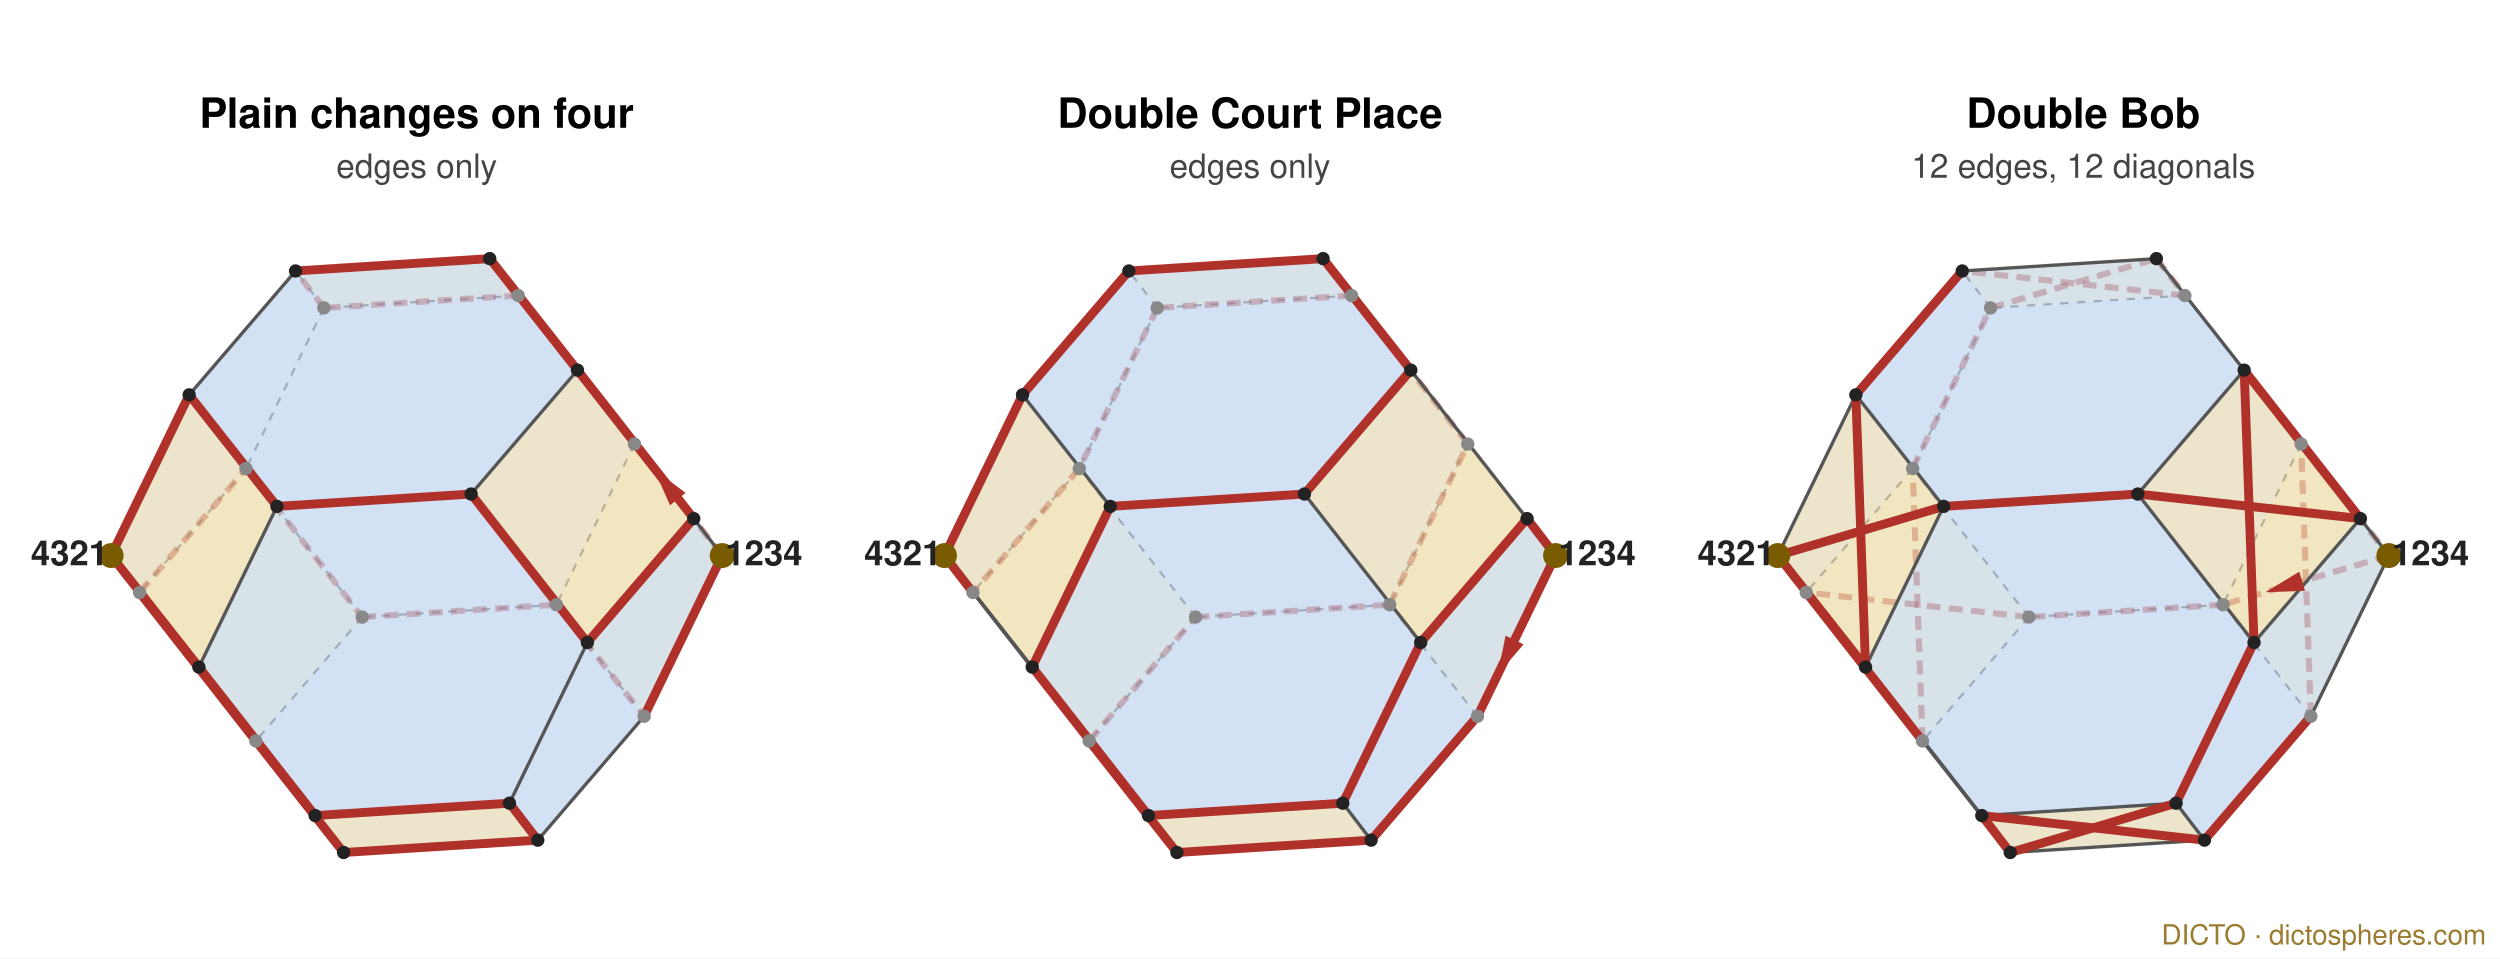
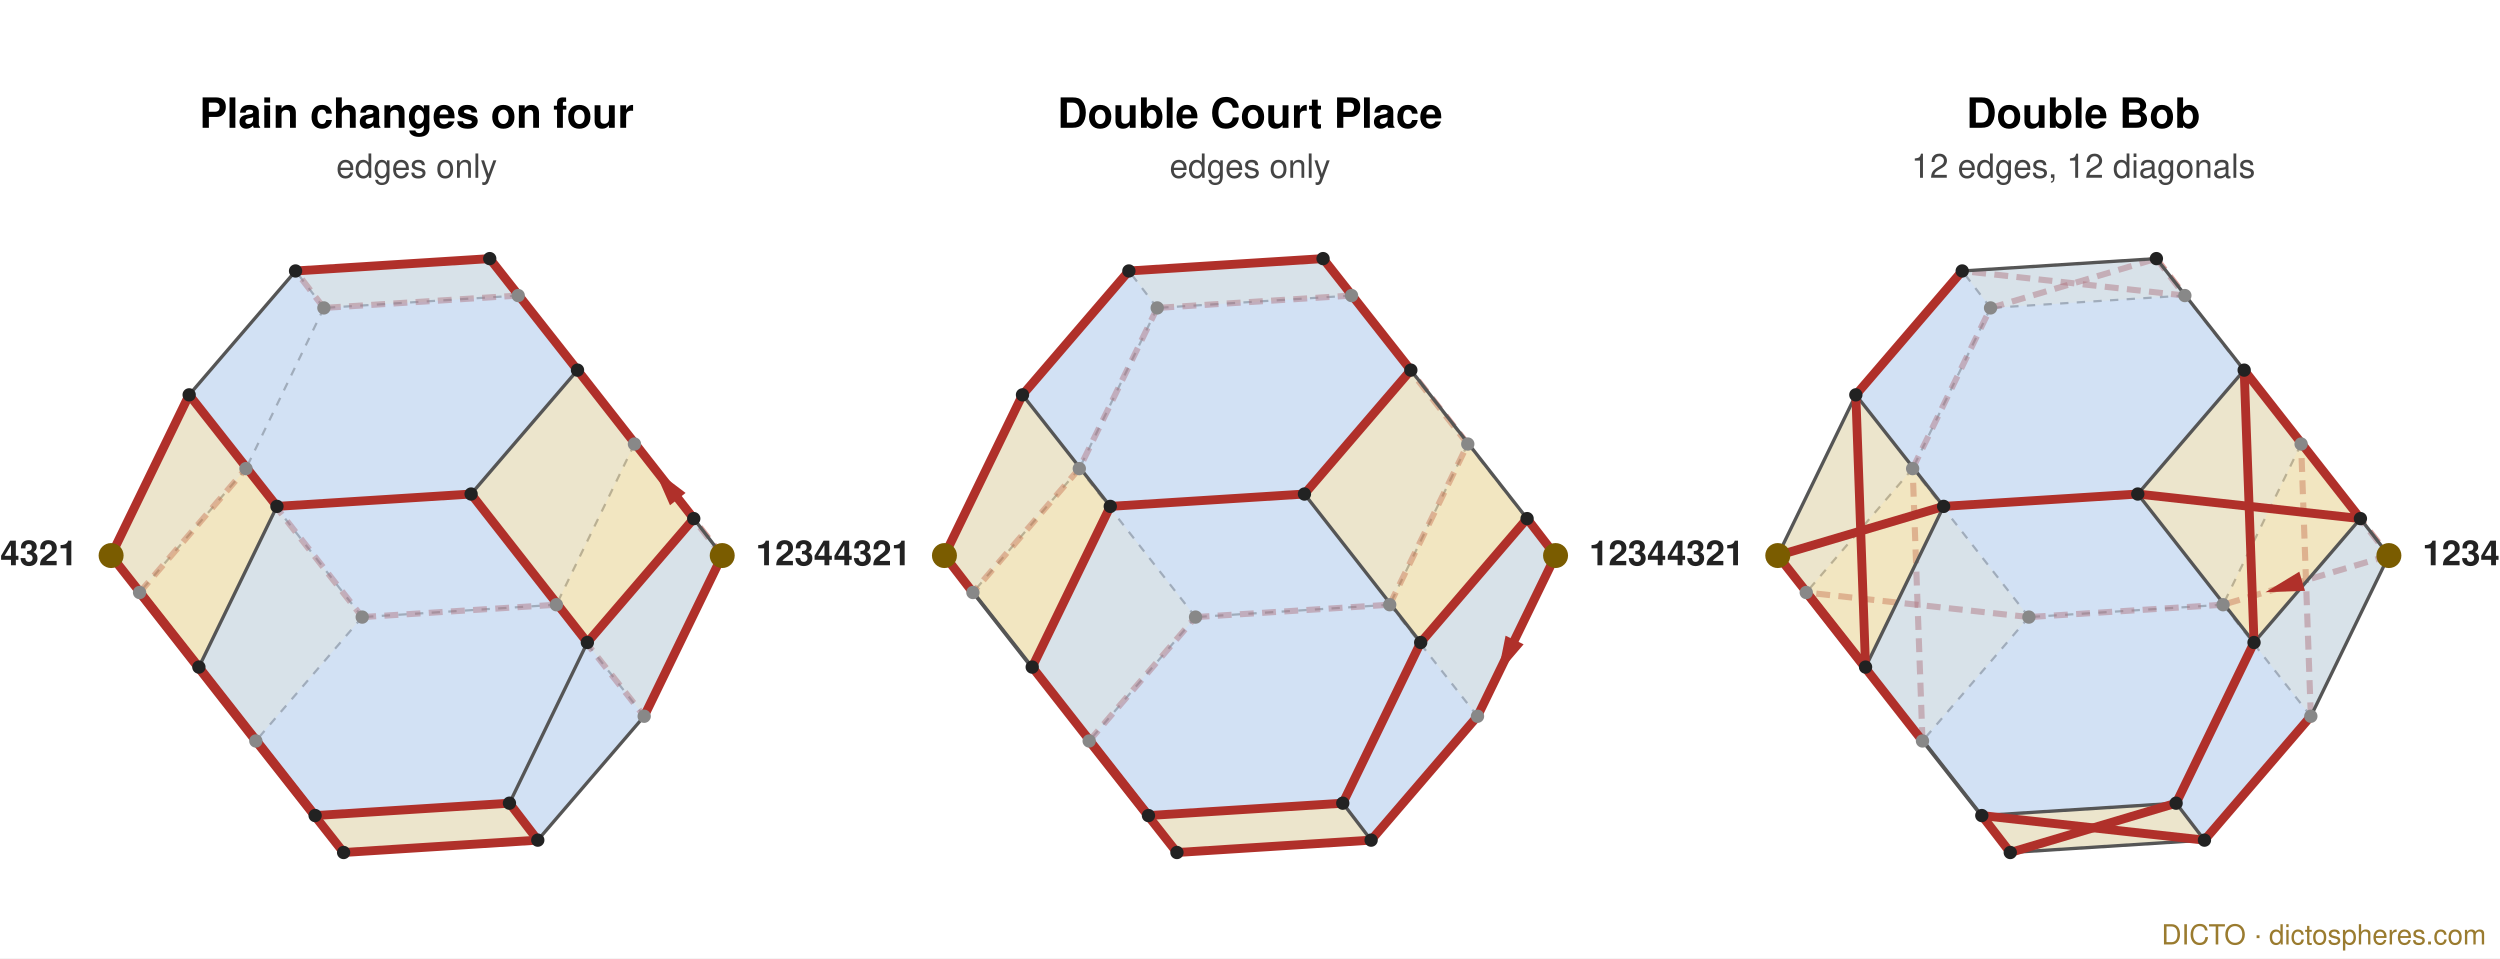
<svg xmlns="http://www.w3.org/2000/svg" width="1800" height="690" viewBox="0 0 1800 690">
  <rect width="1800" height="690" fill="white" />
  <polygon points="233.2,221.7 373.1,212.8 456.8,319.7 400.6,435.4 260.8,444.3 177.1,337.4" fill="#a9c6ea" fill-opacity="0.18" stroke="none" />
  <polygon points="177.1,337.4 260.8,444.3 184.2,533.5 100.5,426.6" fill="#e8cf8a" fill-opacity="0.18" stroke="none" />
  <polygon points="400.6,435.4 456.8,319.7 520.0,400.0 463.8,515.7" fill="#e8cf8a" fill-opacity="0.18" stroke="none" />
  <polygon points="184.2,533.5 260.8,444.3 400.6,435.4 463.8,515.7 387.2,604.9 247.4,613.8" fill="#a9c6ea" fill-opacity="0.18" stroke="none" />
  <polygon points="352.6,186.2 373.1,212.8 233.2,221.7 212.8,195.1" fill="#e8cf8a" fill-opacity="0.18" stroke="none" />
  <polygon points="136.2,284.3 212.8,195.1 233.2,221.7 177.1,337.4 100.5,426.6 80.0,400.0" fill="#a9c6ea" fill-opacity="0.18" stroke="none" />
  <polygon points="415.8,266.5 499.5,373.4 520.0,400.0 456.8,319.7 373.1,212.8 352.6,186.2" fill="#a9c6ea" fill-opacity="0.18" stroke="none" />
  <line x1="520.0" y1="400.0" x2="456.8" y2="319.7" stroke="#999" stroke-width="1.60" stroke-dasharray="6.0,6.0" />
  <line x1="456.8" y1="319.7" x2="373.1" y2="212.8" stroke="#999" stroke-width="1.60" stroke-dasharray="6.0,6.0" />
  <line x1="456.8" y1="319.7" x2="400.6" y2="435.4" stroke="#999" stroke-width="1.60" stroke-dasharray="6.0,6.0" />
  <line x1="373.1" y1="212.8" x2="352.6" y2="186.2" stroke="#999" stroke-width="1.60" stroke-dasharray="6.0,6.0" />
  <line x1="373.1" y1="212.8" x2="233.2" y2="221.7" stroke="#999" stroke-width="1.60" stroke-dasharray="6.0,6.0" />
  <line x1="463.8" y1="515.7" x2="400.6" y2="435.4" stroke="#999" stroke-width="1.60" stroke-dasharray="6.0,6.0" />
  <line x1="400.6" y1="435.4" x2="260.8" y2="444.3" stroke="#999" stroke-width="1.60" stroke-dasharray="6.0,6.0" />
  <line x1="260.8" y1="444.3" x2="184.2" y2="533.5" stroke="#999" stroke-width="1.60" stroke-dasharray="6.0,6.0" />
  <line x1="260.8" y1="444.3" x2="177.1" y2="337.4" stroke="#999" stroke-width="1.60" stroke-dasharray="6.0,6.0" />
  <line x1="233.2" y1="221.7" x2="212.8" y2="195.1" stroke="#999" stroke-width="1.60" stroke-dasharray="6.0,6.0" />
  <line x1="233.2" y1="221.7" x2="177.1" y2="337.4" stroke="#999" stroke-width="1.60" stroke-dasharray="6.0,6.0" />
  <line x1="177.1" y1="337.4" x2="100.5" y2="426.6" stroke="#999" stroke-width="1.60" stroke-dasharray="6.0,6.0" />
  <line x1="520.0" y1="400.0" x2="456.8" y2="319.7" stroke="#b0302a" stroke-opacity="0.45" stroke-width="4.40" stroke-dasharray="10.0,6.0" />
  <line x1="456.8" y1="319.7" x2="373.1" y2="212.8" stroke="#b0302a" stroke-opacity="0.45" stroke-width="4.40" stroke-dasharray="10.0,6.0" />
  <line x1="373.1" y1="212.8" x2="233.2" y2="221.7" stroke="#b0302a" stroke-opacity="0.45" stroke-width="4.40" stroke-dasharray="10.0,6.0" />
  <line x1="233.2" y1="221.7" x2="212.8" y2="195.1" stroke="#b0302a" stroke-opacity="0.45" stroke-width="4.40" stroke-dasharray="10.0,6.0" />
  <line x1="100.5" y1="426.6" x2="177.1" y2="337.4" stroke="#b0302a" stroke-opacity="0.45" stroke-width="4.40" stroke-dasharray="10.0,6.0" />
  <line x1="177.1" y1="337.4" x2="260.8" y2="444.3" stroke="#b0302a" stroke-opacity="0.45" stroke-width="4.40" stroke-dasharray="10.0,6.0" />
  <line x1="260.8" y1="444.3" x2="400.6" y2="435.4" stroke="#b0302a" stroke-opacity="0.45" stroke-width="4.40" stroke-dasharray="10.0,6.0" />
  <line x1="400.6" y1="435.4" x2="463.8" y2="515.7" stroke="#b0302a" stroke-opacity="0.45" stroke-width="4.40" stroke-dasharray="10.0,6.0" />
  <polygon points="80.0,400.0 100.5,426.6 184.2,533.5 247.4,613.8 226.9,587.2 143.2,480.3" fill="#a9c6ea" fill-opacity="0.42" stroke="none" />
  <polygon points="387.2,604.9 463.8,515.7 520.0,400.0 499.5,373.4 422.9,462.6 366.8,578.3" fill="#a9c6ea" fill-opacity="0.42" stroke="none" />
  <polygon points="226.9,587.2 247.4,613.8 387.2,604.9 366.8,578.3" fill="#e8cf8a" fill-opacity="0.42" stroke="none" />
  <polygon points="199.4,364.6 339.2,355.7 415.8,266.5 352.6,186.2 212.8,195.1 136.2,284.3" fill="#a9c6ea" fill-opacity="0.42" stroke="none" />
  <polygon points="80.0,400.0 143.2,480.3 199.4,364.6 136.2,284.3" fill="#e8cf8a" fill-opacity="0.42" stroke="none" />
  <polygon points="422.9,462.6 499.5,373.4 415.8,266.5 339.2,355.7" fill="#e8cf8a" fill-opacity="0.42" stroke="none" />
  <polygon points="226.9,587.2 366.8,578.3 422.9,462.6 339.2,355.7 199.4,364.6 143.2,480.3" fill="#a9c6ea" fill-opacity="0.42" stroke="none" />
  <line x1="520.0" y1="400.0" x2="499.5" y2="373.4" stroke="#555" stroke-width="2.40" />
  <line x1="520.0" y1="400.0" x2="463.8" y2="515.7" stroke="#555" stroke-width="2.40" />
  <line x1="499.5" y1="373.4" x2="415.8" y2="266.5" stroke="#555" stroke-width="2.40" />
  <line x1="499.5" y1="373.4" x2="422.9" y2="462.6" stroke="#555" stroke-width="2.40" />
  <line x1="415.8" y1="266.5" x2="352.6" y2="186.2" stroke="#555" stroke-width="2.40" />
  <line x1="415.8" y1="266.5" x2="339.2" y2="355.7" stroke="#555" stroke-width="2.40" />
  <line x1="352.6" y1="186.2" x2="212.8" y2="195.1" stroke="#555" stroke-width="2.40" />
  <line x1="463.8" y1="515.7" x2="387.2" y2="604.9" stroke="#555" stroke-width="2.40" />
  <line x1="387.2" y1="604.9" x2="247.4" y2="613.8" stroke="#555" stroke-width="2.40" />
  <line x1="387.2" y1="604.9" x2="366.8" y2="578.3" stroke="#555" stroke-width="2.40" />
  <line x1="247.4" y1="613.8" x2="184.2" y2="533.5" stroke="#555" stroke-width="2.40" />
  <line x1="247.4" y1="613.8" x2="226.9" y2="587.2" stroke="#555" stroke-width="2.40" />
  <line x1="184.2" y1="533.5" x2="100.5" y2="426.6" stroke="#555" stroke-width="2.40" />
  <line x1="422.9" y1="462.6" x2="339.2" y2="355.7" stroke="#555" stroke-width="2.40" />
  <line x1="422.9" y1="462.6" x2="366.8" y2="578.3" stroke="#555" stroke-width="2.40" />
  <line x1="339.2" y1="355.7" x2="199.4" y2="364.6" stroke="#555" stroke-width="2.40" />
  <line x1="366.8" y1="578.3" x2="226.9" y2="587.2" stroke="#555" stroke-width="2.40" />
  <line x1="226.9" y1="587.2" x2="143.2" y2="480.3" stroke="#555" stroke-width="2.40" />
  <line x1="199.4" y1="364.6" x2="143.2" y2="480.3" stroke="#555" stroke-width="2.40" />
  <line x1="199.4" y1="364.6" x2="136.2" y2="284.3" stroke="#555" stroke-width="2.40" />
  <line x1="143.2" y1="480.3" x2="80.0" y2="400.0" stroke="#555" stroke-width="2.40" />
  <line x1="212.8" y1="195.1" x2="136.2" y2="284.3" stroke="#555" stroke-width="2.40" />
  <line x1="100.5" y1="426.6" x2="80.0" y2="400.0" stroke="#555" stroke-width="2.40" />
  <line x1="136.2" y1="284.3" x2="80.0" y2="400.0" stroke="#555" stroke-width="2.40" />
  <line x1="212.8" y1="195.1" x2="352.6" y2="186.2" stroke="#b0302a" stroke-width="6.40" stroke-linecap="round" />
  <line x1="352.6" y1="186.2" x2="415.8" y2="266.5" stroke="#b0302a" stroke-width="6.40" stroke-linecap="round" />
  <line x1="415.8" y1="266.5" x2="499.5" y2="373.4" stroke="#b0302a" stroke-width="6.40" stroke-linecap="round" />
  <line x1="499.5" y1="373.4" x2="422.9" y2="462.6" stroke="#b0302a" stroke-width="6.40" stroke-linecap="round" />
  <line x1="422.9" y1="462.6" x2="339.2" y2="355.7" stroke="#b0302a" stroke-width="6.40" stroke-linecap="round" />
  <line x1="339.2" y1="355.7" x2="199.4" y2="364.6" stroke="#b0302a" stroke-width="6.40" stroke-linecap="round" />
  <line x1="199.4" y1="364.6" x2="136.2" y2="284.3" stroke="#b0302a" stroke-width="6.40" stroke-linecap="round" />
  <line x1="136.2" y1="284.3" x2="80.0" y2="400.0" stroke="#b0302a" stroke-width="6.40" stroke-linecap="round" />
  <line x1="80.0" y1="400.0" x2="143.2" y2="480.3" stroke="#b0302a" stroke-width="6.40" stroke-linecap="round" />
  <line x1="143.2" y1="480.3" x2="226.9" y2="587.2" stroke="#b0302a" stroke-width="6.40" stroke-linecap="round" />
  <line x1="226.9" y1="587.2" x2="366.8" y2="578.3" stroke="#b0302a" stroke-width="6.40" stroke-linecap="round" />
  <line x1="366.8" y1="578.3" x2="387.2" y2="604.9" stroke="#b0302a" stroke-width="6.40" stroke-linecap="round" />
  <line x1="387.2" y1="604.9" x2="247.4" y2="613.8" stroke="#b0302a" stroke-width="6.40" stroke-linecap="round" />
  <line x1="247.4" y1="613.8" x2="184.2" y2="533.5" stroke="#b0302a" stroke-width="6.40" stroke-linecap="round" />
  <line x1="184.2" y1="533.5" x2="100.5" y2="426.6" stroke="#b0302a" stroke-width="6.40" stroke-linecap="round" />
  <line x1="463.8" y1="515.7" x2="520.0" y2="400.0" stroke="#b0302a" stroke-width="6.40" stroke-linecap="round" />
  <polygon points="470.9,337.7 493.6,354.9 482.4,363.8" fill="#b0302a" />
  <circle cx="520.0" cy="400.0" r="9.0" fill="#7a5c00" />
-   <text x="550.0" y="407.0" font-size="25.0" font-weight="bold" text-anchor="middle" fill="#222" font-family="Helvetica, Arial, sans-serif">1234</text>
+   <text x="572.0" y="407.0" font-size="25.0" font-weight="bold" text-anchor="middle" fill="#222" font-family="Helvetica, Arial, sans-serif">1234</text>
  <circle cx="456.8" cy="319.7" r="4.8" fill="#888" />
  <circle cx="499.5" cy="373.4" r="4.8" fill="#222" />
  <circle cx="415.8" cy="266.5" r="4.8" fill="#222" />
  <circle cx="373.1" cy="212.8" r="4.8" fill="#888" />
  <circle cx="352.6" cy="186.2" r="4.8" fill="#222" />
  <circle cx="463.8" cy="515.7" r="4.8" fill="#888" />
  <circle cx="400.6" cy="435.4" r="4.8" fill="#888" />
  <circle cx="387.2" cy="604.9" r="4.8" fill="#222" />
  <circle cx="247.4" cy="613.8" r="4.8" fill="#222" />
  <circle cx="260.8" cy="444.3" r="4.8" fill="#888" />
  <circle cx="184.2" cy="533.5" r="4.8" fill="#888" />
  <circle cx="422.9" cy="462.6" r="4.8" fill="#222" />
  <circle cx="339.2" cy="355.7" r="4.8" fill="#222" />
  <circle cx="366.8" cy="578.3" r="4.8" fill="#222" />
  <circle cx="226.9" cy="587.2" r="4.8" fill="#222" />
  <circle cx="199.4" cy="364.6" r="4.8" fill="#222" />
  <circle cx="143.2" cy="480.3" r="4.8" fill="#222" />
  <circle cx="233.2" cy="221.7" r="4.8" fill="#888" />
  <circle cx="212.8" cy="195.1" r="4.8" fill="#222" />
  <circle cx="177.1" cy="337.4" r="4.8" fill="#888" />
  <circle cx="100.5" cy="426.6" r="4.8" fill="#888" />
  <circle cx="136.2" cy="284.3" r="4.8" fill="#222" />
  <circle cx="80.0" cy="400.0" r="9.0" fill="#7a5c00" />
-   <text x="50.0" y="407.0" font-size="25.0" font-weight="bold" text-anchor="middle" fill="#222" font-family="Helvetica, Arial, sans-serif">4321</text>
+   <text x="28.0" y="407.0" font-size="25.0" font-weight="bold" text-anchor="middle" fill="#222" font-family="Helvetica, Arial, sans-serif">4321</text>
  <text x="300" y="92.0" font-size="30.0" font-weight="bold" text-anchor="middle" font-family="Helvetica, Arial, sans-serif">Plain changes on four</text>
  <text x="300" y="128.0" font-size="24.0" text-anchor="middle" fill="#444" font-family="Helvetica, Arial, sans-serif">edges only</text>
  <polygon points="833.2,221.7 973.1,212.8 1056.8,319.7 1000.6,435.4 860.8,444.3 777.1,337.4" fill="#a9c6ea" fill-opacity="0.18" stroke="none" />
  <polygon points="777.1,337.4 860.8,444.3 784.2,533.5 700.5,426.6" fill="#e8cf8a" fill-opacity="0.18" stroke="none" />
  <polygon points="1000.6,435.4 1056.8,319.7 1120.0,400.0 1063.8,515.7" fill="#e8cf8a" fill-opacity="0.18" stroke="none" />
  <polygon points="784.2,533.5 860.8,444.3 1000.6,435.4 1063.8,515.7 987.2,604.9 847.4,613.8" fill="#a9c6ea" fill-opacity="0.18" stroke="none" />
  <polygon points="952.6,186.2 973.1,212.8 833.2,221.7 812.8,195.1" fill="#e8cf8a" fill-opacity="0.18" stroke="none" />
  <polygon points="736.2,284.3 812.8,195.1 833.2,221.7 777.1,337.4 700.5,426.6 680.0,400.0" fill="#a9c6ea" fill-opacity="0.18" stroke="none" />
  <polygon points="1015.8,266.5 1099.5,373.4 1120.0,400.0 1056.8,319.7 973.1,212.8 952.6,186.2" fill="#a9c6ea" fill-opacity="0.18" stroke="none" />
  <line x1="1120.0" y1="400.0" x2="1056.8" y2="319.7" stroke="#999" stroke-width="1.60" stroke-dasharray="6.0,6.0" />
  <line x1="1056.8" y1="319.7" x2="973.1" y2="212.8" stroke="#999" stroke-width="1.60" stroke-dasharray="6.0,6.0" />
  <line x1="1056.8" y1="319.7" x2="1000.6" y2="435.4" stroke="#999" stroke-width="1.60" stroke-dasharray="6.0,6.0" />
  <line x1="973.1" y1="212.8" x2="952.6" y2="186.2" stroke="#999" stroke-width="1.60" stroke-dasharray="6.0,6.0" />
  <line x1="973.1" y1="212.8" x2="833.2" y2="221.7" stroke="#999" stroke-width="1.60" stroke-dasharray="6.0,6.0" />
  <line x1="1063.8" y1="515.7" x2="1000.6" y2="435.4" stroke="#999" stroke-width="1.60" stroke-dasharray="6.0,6.0" />
  <line x1="1000.6" y1="435.4" x2="860.8" y2="444.3" stroke="#999" stroke-width="1.60" stroke-dasharray="6.0,6.0" />
  <line x1="860.8" y1="444.3" x2="784.2" y2="533.5" stroke="#999" stroke-width="1.60" stroke-dasharray="6.0,6.0" />
  <line x1="860.8" y1="444.3" x2="777.1" y2="337.4" stroke="#999" stroke-width="1.60" stroke-dasharray="6.0,6.0" />
  <line x1="833.2" y1="221.7" x2="812.8" y2="195.1" stroke="#999" stroke-width="1.60" stroke-dasharray="6.0,6.0" />
  <line x1="833.2" y1="221.7" x2="777.1" y2="337.4" stroke="#999" stroke-width="1.60" stroke-dasharray="6.0,6.0" />
  <line x1="777.1" y1="337.4" x2="700.5" y2="426.6" stroke="#999" stroke-width="1.60" stroke-dasharray="6.0,6.0" />
  <line x1="784.2" y1="533.5" x2="860.8" y2="444.3" stroke="#b0302a" stroke-opacity="0.45" stroke-width="4.40" stroke-dasharray="10.0,6.0" />
  <line x1="860.8" y1="444.3" x2="1000.6" y2="435.4" stroke="#b0302a" stroke-opacity="0.45" stroke-width="4.40" stroke-dasharray="10.0,6.0" />
  <line x1="1000.6" y1="435.4" x2="1056.8" y2="319.7" stroke="#b0302a" stroke-opacity="0.45" stroke-width="4.40" stroke-dasharray="10.0,6.0" />
  <line x1="1056.8" y1="319.7" x2="973.1" y2="212.8" stroke="#b0302a" stroke-opacity="0.45" stroke-width="4.40" stroke-dasharray="10.0,6.0" />
  <line x1="973.1" y1="212.8" x2="833.2" y2="221.7" stroke="#b0302a" stroke-opacity="0.45" stroke-width="4.40" stroke-dasharray="10.0,6.0" />
  <line x1="833.2" y1="221.7" x2="777.1" y2="337.4" stroke="#b0302a" stroke-opacity="0.45" stroke-width="4.40" stroke-dasharray="10.0,6.0" />
  <line x1="777.1" y1="337.4" x2="700.5" y2="426.6" stroke="#b0302a" stroke-opacity="0.45" stroke-width="4.40" stroke-dasharray="10.0,6.0" />
  <polygon points="680.0,400.0 700.5,426.6 784.2,533.5 847.4,613.8 826.9,587.2 743.2,480.3" fill="#a9c6ea" fill-opacity="0.42" stroke="none" />
  <polygon points="987.2,604.9 1063.8,515.7 1120.0,400.0 1099.5,373.4 1022.9,462.6 966.8,578.3" fill="#a9c6ea" fill-opacity="0.42" stroke="none" />
  <polygon points="826.9,587.2 847.4,613.8 987.2,604.9 966.8,578.3" fill="#e8cf8a" fill-opacity="0.42" stroke="none" />
  <polygon points="799.4,364.6 939.2,355.7 1015.8,266.5 952.6,186.2 812.8,195.1 736.2,284.3" fill="#a9c6ea" fill-opacity="0.42" stroke="none" />
  <polygon points="680.0,400.0 743.2,480.3 799.4,364.6 736.2,284.3" fill="#e8cf8a" fill-opacity="0.42" stroke="none" />
  <polygon points="1022.9,462.6 1099.5,373.4 1015.8,266.5 939.2,355.7" fill="#e8cf8a" fill-opacity="0.42" stroke="none" />
  <polygon points="826.9,587.2 966.8,578.3 1022.9,462.6 939.2,355.7 799.4,364.6 743.2,480.3" fill="#a9c6ea" fill-opacity="0.42" stroke="none" />
  <line x1="1120.0" y1="400.0" x2="1099.5" y2="373.4" stroke="#555" stroke-width="2.40" />
  <line x1="1120.0" y1="400.0" x2="1063.8" y2="515.7" stroke="#555" stroke-width="2.40" />
  <line x1="1099.5" y1="373.4" x2="1015.8" y2="266.5" stroke="#555" stroke-width="2.40" />
  <line x1="1099.5" y1="373.4" x2="1022.9" y2="462.6" stroke="#555" stroke-width="2.40" />
  <line x1="1015.8" y1="266.5" x2="952.6" y2="186.2" stroke="#555" stroke-width="2.40" />
  <line x1="1015.8" y1="266.5" x2="939.2" y2="355.7" stroke="#555" stroke-width="2.40" />
  <line x1="952.6" y1="186.2" x2="812.8" y2="195.1" stroke="#555" stroke-width="2.40" />
  <line x1="1063.8" y1="515.7" x2="987.2" y2="604.9" stroke="#555" stroke-width="2.40" />
  <line x1="987.2" y1="604.9" x2="847.4" y2="613.8" stroke="#555" stroke-width="2.40" />
  <line x1="987.2" y1="604.9" x2="966.8" y2="578.3" stroke="#555" stroke-width="2.40" />
  <line x1="847.4" y1="613.8" x2="784.2" y2="533.5" stroke="#555" stroke-width="2.40" />
  <line x1="847.4" y1="613.8" x2="826.9" y2="587.2" stroke="#555" stroke-width="2.40" />
  <line x1="784.2" y1="533.5" x2="700.5" y2="426.6" stroke="#555" stroke-width="2.40" />
  <line x1="1022.9" y1="462.6" x2="939.2" y2="355.7" stroke="#555" stroke-width="2.40" />
  <line x1="1022.9" y1="462.6" x2="966.8" y2="578.3" stroke="#555" stroke-width="2.40" />
  <line x1="939.2" y1="355.7" x2="799.4" y2="364.6" stroke="#555" stroke-width="2.40" />
  <line x1="966.8" y1="578.3" x2="826.9" y2="587.2" stroke="#555" stroke-width="2.40" />
  <line x1="826.9" y1="587.2" x2="743.2" y2="480.3" stroke="#555" stroke-width="2.40" />
  <line x1="799.4" y1="364.6" x2="743.2" y2="480.3" stroke="#555" stroke-width="2.40" />
  <line x1="799.4" y1="364.6" x2="736.2" y2="284.3" stroke="#555" stroke-width="2.40" />
  <line x1="743.2" y1="480.3" x2="680.0" y2="400.0" stroke="#555" stroke-width="2.40" />
  <line x1="812.8" y1="195.1" x2="736.2" y2="284.3" stroke="#555" stroke-width="2.40" />
  <line x1="700.5" y1="426.6" x2="680.0" y2="400.0" stroke="#555" stroke-width="2.40" />
  <line x1="736.2" y1="284.3" x2="680.0" y2="400.0" stroke="#555" stroke-width="2.40" />
  <line x1="1120.0" y1="400.0" x2="1063.8" y2="515.7" stroke="#b0302a" stroke-width="6.40" stroke-linecap="round" />
  <line x1="1063.8" y1="515.7" x2="987.2" y2="604.9" stroke="#b0302a" stroke-width="6.40" stroke-linecap="round" />
  <line x1="987.2" y1="604.9" x2="847.4" y2="613.8" stroke="#b0302a" stroke-width="6.40" stroke-linecap="round" />
  <line x1="847.4" y1="613.8" x2="784.2" y2="533.5" stroke="#b0302a" stroke-width="6.40" stroke-linecap="round" />
  <line x1="700.5" y1="426.6" x2="680.0" y2="400.0" stroke="#b0302a" stroke-width="6.40" stroke-linecap="round" />
  <line x1="680.0" y1="400.0" x2="736.2" y2="284.3" stroke="#b0302a" stroke-width="6.40" stroke-linecap="round" />
  <line x1="736.2" y1="284.3" x2="812.8" y2="195.1" stroke="#b0302a" stroke-width="6.40" stroke-linecap="round" />
  <line x1="812.8" y1="195.1" x2="952.6" y2="186.2" stroke="#b0302a" stroke-width="6.40" stroke-linecap="round" />
  <line x1="952.6" y1="186.2" x2="1015.8" y2="266.5" stroke="#b0302a" stroke-width="6.40" stroke-linecap="round" />
  <line x1="1015.8" y1="266.5" x2="939.2" y2="355.7" stroke="#b0302a" stroke-width="6.40" stroke-linecap="round" />
  <line x1="939.2" y1="355.7" x2="799.4" y2="364.6" stroke="#b0302a" stroke-width="6.40" stroke-linecap="round" />
  <line x1="799.4" y1="364.6" x2="743.2" y2="480.3" stroke="#b0302a" stroke-width="6.40" stroke-linecap="round" />
  <line x1="743.2" y1="480.3" x2="826.9" y2="587.2" stroke="#b0302a" stroke-width="6.40" stroke-linecap="round" />
  <line x1="826.9" y1="587.2" x2="966.8" y2="578.3" stroke="#b0302a" stroke-width="6.40" stroke-linecap="round" />
  <line x1="966.8" y1="578.3" x2="1022.9" y2="462.6" stroke="#b0302a" stroke-width="6.40" stroke-linecap="round" />
  <line x1="1022.9" y1="462.6" x2="1099.5" y2="373.4" stroke="#b0302a" stroke-width="6.40" stroke-linecap="round" />
  <line x1="1099.5" y1="373.4" x2="1120.0" y2="400.0" stroke="#b0302a" stroke-width="6.40" stroke-linecap="round" />
  <polygon points="1078.4,485.6 1084.0,457.7 1097.0,463.9" fill="#b0302a" />
  <circle cx="1120.0" cy="400.0" r="9.0" fill="#7a5c00" />
-   <text x="1150.0" y="407.0" font-size="25.0" font-weight="bold" text-anchor="middle" fill="#222" font-family="Helvetica, Arial, sans-serif">1234</text>
+   <text x="1172.0" y="407.0" font-size="25.0" font-weight="bold" text-anchor="middle" fill="#222" font-family="Helvetica, Arial, sans-serif">1234</text>
  <circle cx="1056.8" cy="319.7" r="4.8" fill="#888" />
  <circle cx="1099.5" cy="373.4" r="4.8" fill="#222" />
  <circle cx="1015.8" cy="266.5" r="4.8" fill="#222" />
  <circle cx="973.1" cy="212.8" r="4.8" fill="#888" />
  <circle cx="952.6" cy="186.2" r="4.8" fill="#222" />
  <circle cx="1063.8" cy="515.7" r="4.8" fill="#888" />
  <circle cx="1000.6" cy="435.4" r="4.8" fill="#888" />
  <circle cx="987.2" cy="604.9" r="4.8" fill="#222" />
  <circle cx="847.4" cy="613.8" r="4.8" fill="#222" />
  <circle cx="860.8" cy="444.3" r="4.8" fill="#888" />
  <circle cx="784.2" cy="533.5" r="4.8" fill="#888" />
  <circle cx="1022.9" cy="462.6" r="4.8" fill="#222" />
  <circle cx="939.2" cy="355.7" r="4.8" fill="#222" />
  <circle cx="966.8" cy="578.3" r="4.8" fill="#222" />
  <circle cx="826.9" cy="587.2" r="4.8" fill="#222" />
  <circle cx="799.4" cy="364.6" r="4.8" fill="#222" />
  <circle cx="743.2" cy="480.3" r="4.8" fill="#222" />
  <circle cx="833.2" cy="221.7" r="4.8" fill="#888" />
  <circle cx="812.8" cy="195.1" r="4.8" fill="#222" />
  <circle cx="777.1" cy="337.4" r="4.8" fill="#888" />
  <circle cx="700.5" cy="426.6" r="4.8" fill="#888" />
  <circle cx="736.2" cy="284.3" r="4.8" fill="#222" />
  <circle cx="680.0" cy="400.0" r="9.0" fill="#7a5c00" />
-   <text x="650.0" y="407.0" font-size="25.0" font-weight="bold" text-anchor="middle" fill="#222" font-family="Helvetica, Arial, sans-serif">4321</text>
+   <text x="628.0" y="407.0" font-size="25.0" font-weight="bold" text-anchor="middle" fill="#222" font-family="Helvetica, Arial, sans-serif">4321</text>
  <text x="900" y="92.0" font-size="30.0" font-weight="bold" text-anchor="middle" font-family="Helvetica, Arial, sans-serif">Double Court Place</text>
  <text x="900" y="128.0" font-size="24.0" text-anchor="middle" fill="#444" font-family="Helvetica, Arial, sans-serif">edges only</text>
  <polygon points="1433.2,221.7 1573.1,212.8 1656.8,319.7 1600.6,435.4 1460.8,444.3 1377.1,337.4" fill="#a9c6ea" fill-opacity="0.18" stroke="none" />
  <polygon points="1377.1,337.4 1460.8,444.3 1384.2,533.5 1300.5,426.6" fill="#e8cf8a" fill-opacity="0.18" stroke="none" />
  <polygon points="1600.6,435.4 1656.8,319.7 1720.0,400.0 1663.8,515.7" fill="#e8cf8a" fill-opacity="0.18" stroke="none" />
  <polygon points="1384.2,533.5 1460.8,444.3 1600.6,435.4 1663.8,515.7 1587.2,604.9 1447.4,613.8" fill="#a9c6ea" fill-opacity="0.18" stroke="none" />
  <polygon points="1552.6,186.2 1573.1,212.8 1433.2,221.7 1412.8,195.1" fill="#e8cf8a" fill-opacity="0.18" stroke="none" />
  <polygon points="1336.2,284.3 1412.8,195.1 1433.2,221.7 1377.1,337.4 1300.5,426.6 1280.0,400.0" fill="#a9c6ea" fill-opacity="0.18" stroke="none" />
  <polygon points="1615.8,266.5 1699.5,373.4 1720.0,400.0 1656.8,319.7 1573.1,212.8 1552.6,186.2" fill="#a9c6ea" fill-opacity="0.18" stroke="none" />
  <line x1="1720.0" y1="400.0" x2="1656.8" y2="319.7" stroke="#999" stroke-width="1.60" stroke-dasharray="6.0,6.0" />
  <line x1="1656.8" y1="319.7" x2="1573.1" y2="212.8" stroke="#999" stroke-width="1.60" stroke-dasharray="6.0,6.0" />
  <line x1="1656.8" y1="319.7" x2="1600.6" y2="435.4" stroke="#999" stroke-width="1.60" stroke-dasharray="6.0,6.0" />
  <line x1="1573.1" y1="212.8" x2="1552.6" y2="186.2" stroke="#999" stroke-width="1.60" stroke-dasharray="6.0,6.0" />
  <line x1="1573.1" y1="212.8" x2="1433.2" y2="221.7" stroke="#999" stroke-width="1.60" stroke-dasharray="6.0,6.0" />
  <line x1="1663.8" y1="515.7" x2="1600.6" y2="435.4" stroke="#999" stroke-width="1.60" stroke-dasharray="6.0,6.0" />
  <line x1="1600.6" y1="435.4" x2="1460.8" y2="444.3" stroke="#999" stroke-width="1.60" stroke-dasharray="6.0,6.0" />
  <line x1="1460.8" y1="444.3" x2="1384.2" y2="533.5" stroke="#999" stroke-width="1.60" stroke-dasharray="6.0,6.0" />
  <line x1="1460.8" y1="444.3" x2="1377.1" y2="337.4" stroke="#999" stroke-width="1.60" stroke-dasharray="6.0,6.0" />
  <line x1="1433.2" y1="221.7" x2="1412.8" y2="195.1" stroke="#999" stroke-width="1.60" stroke-dasharray="6.0,6.0" />
  <line x1="1433.2" y1="221.7" x2="1377.1" y2="337.4" stroke="#999" stroke-width="1.60" stroke-dasharray="6.0,6.0" />
  <line x1="1377.1" y1="337.4" x2="1300.5" y2="426.6" stroke="#999" stroke-width="1.60" stroke-dasharray="6.0,6.0" />
  <line x1="1720.0" y1="400.0" x2="1600.6" y2="435.4" stroke="#b0302a" stroke-opacity="0.45" stroke-width="4.40" stroke-dasharray="10.0,6.0" />
  <line x1="1600.6" y1="435.4" x2="1460.8" y2="444.3" stroke="#b0302a" stroke-opacity="0.45" stroke-width="4.40" stroke-dasharray="10.0,6.0" />
  <line x1="1460.8" y1="444.3" x2="1300.5" y2="426.6" stroke="#b0302a" stroke-opacity="0.45" stroke-width="4.40" stroke-dasharray="10.0,6.0" />
  <line x1="1384.2" y1="533.5" x2="1377.1" y2="337.4" stroke="#b0302a" stroke-opacity="0.45" stroke-width="4.40" stroke-dasharray="10.0,6.0" />
  <line x1="1377.1" y1="337.4" x2="1433.2" y2="221.7" stroke="#b0302a" stroke-opacity="0.45" stroke-width="4.40" stroke-dasharray="10.0,6.0" />
  <line x1="1433.2" y1="221.7" x2="1552.6" y2="186.2" stroke="#b0302a" stroke-opacity="0.45" stroke-width="4.40" stroke-dasharray="10.0,6.0" />
  <line x1="1552.6" y1="186.2" x2="1573.1" y2="212.8" stroke="#b0302a" stroke-opacity="0.45" stroke-width="4.40" stroke-dasharray="10.0,6.0" />
  <line x1="1573.1" y1="212.8" x2="1412.8" y2="195.1" stroke="#b0302a" stroke-opacity="0.45" stroke-width="4.40" stroke-dasharray="10.0,6.0" />
  <line x1="1663.8" y1="515.7" x2="1656.8" y2="319.7" stroke="#b0302a" stroke-opacity="0.45" stroke-width="4.40" stroke-dasharray="10.0,6.0" />
  <line x1="1656.8" y1="319.7" x2="1720.0" y2="400.0" stroke="#b0302a" stroke-opacity="0.45" stroke-width="4.40" stroke-dasharray="10.0,6.0" />
  <polygon points="1280.0,400.0 1300.5,426.6 1384.2,533.5 1447.4,613.8 1426.9,587.2 1343.2,480.3" fill="#a9c6ea" fill-opacity="0.42" stroke="none" />
  <polygon points="1587.2,604.9 1663.8,515.7 1720.0,400.0 1699.5,373.4 1622.9,462.6 1566.8,578.3" fill="#a9c6ea" fill-opacity="0.42" stroke="none" />
  <polygon points="1426.9,587.2 1447.4,613.8 1587.2,604.9 1566.8,578.3" fill="#e8cf8a" fill-opacity="0.42" stroke="none" />
  <polygon points="1399.4,364.6 1539.2,355.7 1615.8,266.5 1552.6,186.2 1412.8,195.1 1336.2,284.3" fill="#a9c6ea" fill-opacity="0.42" stroke="none" />
  <polygon points="1280.0,400.0 1343.2,480.3 1399.4,364.6 1336.2,284.3" fill="#e8cf8a" fill-opacity="0.42" stroke="none" />
  <polygon points="1622.9,462.6 1699.5,373.4 1615.8,266.5 1539.2,355.7" fill="#e8cf8a" fill-opacity="0.42" stroke="none" />
  <polygon points="1426.9,587.2 1566.8,578.3 1622.9,462.6 1539.2,355.7 1399.4,364.6 1343.2,480.3" fill="#a9c6ea" fill-opacity="0.42" stroke="none" />
  <line x1="1720.0" y1="400.0" x2="1699.5" y2="373.4" stroke="#555" stroke-width="2.40" />
  <line x1="1720.0" y1="400.0" x2="1663.8" y2="515.7" stroke="#555" stroke-width="2.40" />
  <line x1="1699.5" y1="373.4" x2="1615.8" y2="266.5" stroke="#555" stroke-width="2.40" />
  <line x1="1699.5" y1="373.4" x2="1622.9" y2="462.6" stroke="#555" stroke-width="2.40" />
  <line x1="1615.8" y1="266.5" x2="1552.6" y2="186.2" stroke="#555" stroke-width="2.40" />
  <line x1="1615.8" y1="266.5" x2="1539.2" y2="355.7" stroke="#555" stroke-width="2.40" />
  <line x1="1552.6" y1="186.2" x2="1412.8" y2="195.1" stroke="#555" stroke-width="2.40" />
  <line x1="1663.8" y1="515.7" x2="1587.2" y2="604.9" stroke="#555" stroke-width="2.40" />
  <line x1="1587.2" y1="604.9" x2="1447.4" y2="613.8" stroke="#555" stroke-width="2.40" />
  <line x1="1587.2" y1="604.9" x2="1566.8" y2="578.3" stroke="#555" stroke-width="2.40" />
  <line x1="1447.4" y1="613.8" x2="1384.2" y2="533.5" stroke="#555" stroke-width="2.40" />
  <line x1="1447.4" y1="613.8" x2="1426.9" y2="587.2" stroke="#555" stroke-width="2.40" />
  <line x1="1384.2" y1="533.5" x2="1300.5" y2="426.6" stroke="#555" stroke-width="2.40" />
  <line x1="1622.9" y1="462.6" x2="1539.2" y2="355.7" stroke="#555" stroke-width="2.40" />
  <line x1="1622.9" y1="462.6" x2="1566.8" y2="578.3" stroke="#555" stroke-width="2.40" />
  <line x1="1539.2" y1="355.7" x2="1399.4" y2="364.6" stroke="#555" stroke-width="2.40" />
  <line x1="1566.8" y1="578.3" x2="1426.9" y2="587.2" stroke="#555" stroke-width="2.40" />
  <line x1="1426.9" y1="587.2" x2="1343.2" y2="480.3" stroke="#555" stroke-width="2.40" />
  <line x1="1399.4" y1="364.6" x2="1343.2" y2="480.3" stroke="#555" stroke-width="2.40" />
  <line x1="1399.4" y1="364.6" x2="1336.2" y2="284.3" stroke="#555" stroke-width="2.40" />
  <line x1="1343.2" y1="480.3" x2="1280.0" y2="400.0" stroke="#555" stroke-width="2.40" />
  <line x1="1412.8" y1="195.1" x2="1336.2" y2="284.3" stroke="#555" stroke-width="2.40" />
  <line x1="1300.5" y1="426.6" x2="1280.0" y2="400.0" stroke="#555" stroke-width="2.40" />
  <line x1="1336.2" y1="284.3" x2="1280.0" y2="400.0" stroke="#555" stroke-width="2.40" />
  <line x1="1300.5" y1="426.6" x2="1384.2" y2="533.5" stroke="#b0302a" stroke-width="6.40" stroke-linecap="round" />
  <line x1="1412.8" y1="195.1" x2="1336.2" y2="284.3" stroke="#b0302a" stroke-width="6.40" stroke-linecap="round" />
  <line x1="1336.2" y1="284.3" x2="1343.2" y2="480.3" stroke="#b0302a" stroke-width="6.40" stroke-linecap="round" />
  <line x1="1343.2" y1="480.3" x2="1280.0" y2="400.0" stroke="#b0302a" stroke-width="6.40" stroke-linecap="round" />
  <line x1="1280.0" y1="400.0" x2="1399.4" y2="364.6" stroke="#b0302a" stroke-width="6.40" stroke-linecap="round" />
  <line x1="1399.4" y1="364.6" x2="1539.2" y2="355.7" stroke="#b0302a" stroke-width="6.40" stroke-linecap="round" />
  <line x1="1539.2" y1="355.7" x2="1699.5" y2="373.4" stroke="#b0302a" stroke-width="6.40" stroke-linecap="round" />
  <line x1="1699.5" y1="373.4" x2="1615.8" y2="266.5" stroke="#b0302a" stroke-width="6.40" stroke-linecap="round" />
  <line x1="1615.8" y1="266.5" x2="1622.9" y2="462.6" stroke="#b0302a" stroke-width="6.40" stroke-linecap="round" />
  <line x1="1622.9" y1="462.6" x2="1566.8" y2="578.3" stroke="#b0302a" stroke-width="6.40" stroke-linecap="round" />
  <line x1="1566.8" y1="578.3" x2="1447.4" y2="613.8" stroke="#b0302a" stroke-width="6.40" stroke-linecap="round" />
  <line x1="1447.4" y1="613.8" x2="1426.9" y2="587.2" stroke="#b0302a" stroke-width="6.40" stroke-linecap="round" />
  <line x1="1426.9" y1="587.2" x2="1587.2" y2="604.9" stroke="#b0302a" stroke-width="6.40" stroke-linecap="round" />
  <line x1="1587.2" y1="604.9" x2="1663.8" y2="515.7" stroke="#b0302a" stroke-width="6.40" stroke-linecap="round" />
  <polygon points="1631.1,426.4 1655.5,411.6 1659.6,425.4" fill="#b0302a" />
  <circle cx="1720.0" cy="400.0" r="9.0" fill="#7a5c00" />
-   <text x="1750.0" y="407.0" font-size="25.0" font-weight="bold" text-anchor="middle" fill="#222" font-family="Helvetica, Arial, sans-serif">1234</text>
+   <text x="1772.0" y="407.0" font-size="25.0" font-weight="bold" text-anchor="middle" fill="#222" font-family="Helvetica, Arial, sans-serif">1234</text>
  <circle cx="1656.8" cy="319.7" r="4.8" fill="#888" />
  <circle cx="1699.5" cy="373.4" r="4.8" fill="#222" />
  <circle cx="1615.8" cy="266.5" r="4.8" fill="#222" />
  <circle cx="1573.1" cy="212.8" r="4.8" fill="#888" />
  <circle cx="1552.6" cy="186.2" r="4.8" fill="#222" />
  <circle cx="1663.8" cy="515.7" r="4.8" fill="#888" />
  <circle cx="1600.6" cy="435.4" r="4.8" fill="#888" />
  <circle cx="1587.2" cy="604.9" r="4.8" fill="#222" />
  <circle cx="1447.4" cy="613.8" r="4.8" fill="#222" />
  <circle cx="1460.8" cy="444.3" r="4.8" fill="#888" />
  <circle cx="1384.2" cy="533.5" r="4.8" fill="#888" />
  <circle cx="1622.9" cy="462.6" r="4.8" fill="#222" />
  <circle cx="1539.2" cy="355.7" r="4.8" fill="#222" />
  <circle cx="1566.8" cy="578.3" r="4.8" fill="#222" />
  <circle cx="1426.9" cy="587.2" r="4.8" fill="#222" />
  <circle cx="1399.4" cy="364.6" r="4.8" fill="#222" />
  <circle cx="1343.2" cy="480.3" r="4.8" fill="#222" />
  <circle cx="1433.2" cy="221.7" r="4.8" fill="#888" />
  <circle cx="1412.8" cy="195.1" r="4.8" fill="#222" />
  <circle cx="1377.1" cy="337.4" r="4.8" fill="#888" />
  <circle cx="1300.5" cy="426.6" r="4.8" fill="#888" />
  <circle cx="1336.2" cy="284.3" r="4.8" fill="#222" />
  <circle cx="1280.0" cy="400.0" r="9.0" fill="#7a5c00" />
-   <text x="1250.0" y="407.0" font-size="25.0" font-weight="bold" text-anchor="middle" fill="#222" font-family="Helvetica, Arial, sans-serif">4321</text>
+   <text x="1228.0" y="407.0" font-size="25.0" font-weight="bold" text-anchor="middle" fill="#222" font-family="Helvetica, Arial, sans-serif">4321</text>
  <text x="1500" y="92.0" font-size="30.0" font-weight="bold" text-anchor="middle" font-family="Helvetica, Arial, sans-serif">Double Bob</text>
  <text x="1500" y="128.0" font-size="24.0" text-anchor="middle" fill="#444" font-family="Helvetica, Arial, sans-serif">12 edges, 12 diagonals</text>
  <text x="1790" y="680" font-size="20" text-anchor="end" fill="#9a7b2f" font-family="Helvetica, Arial, sans-serif">DICTO · dictospheres.com</text>
</svg>
